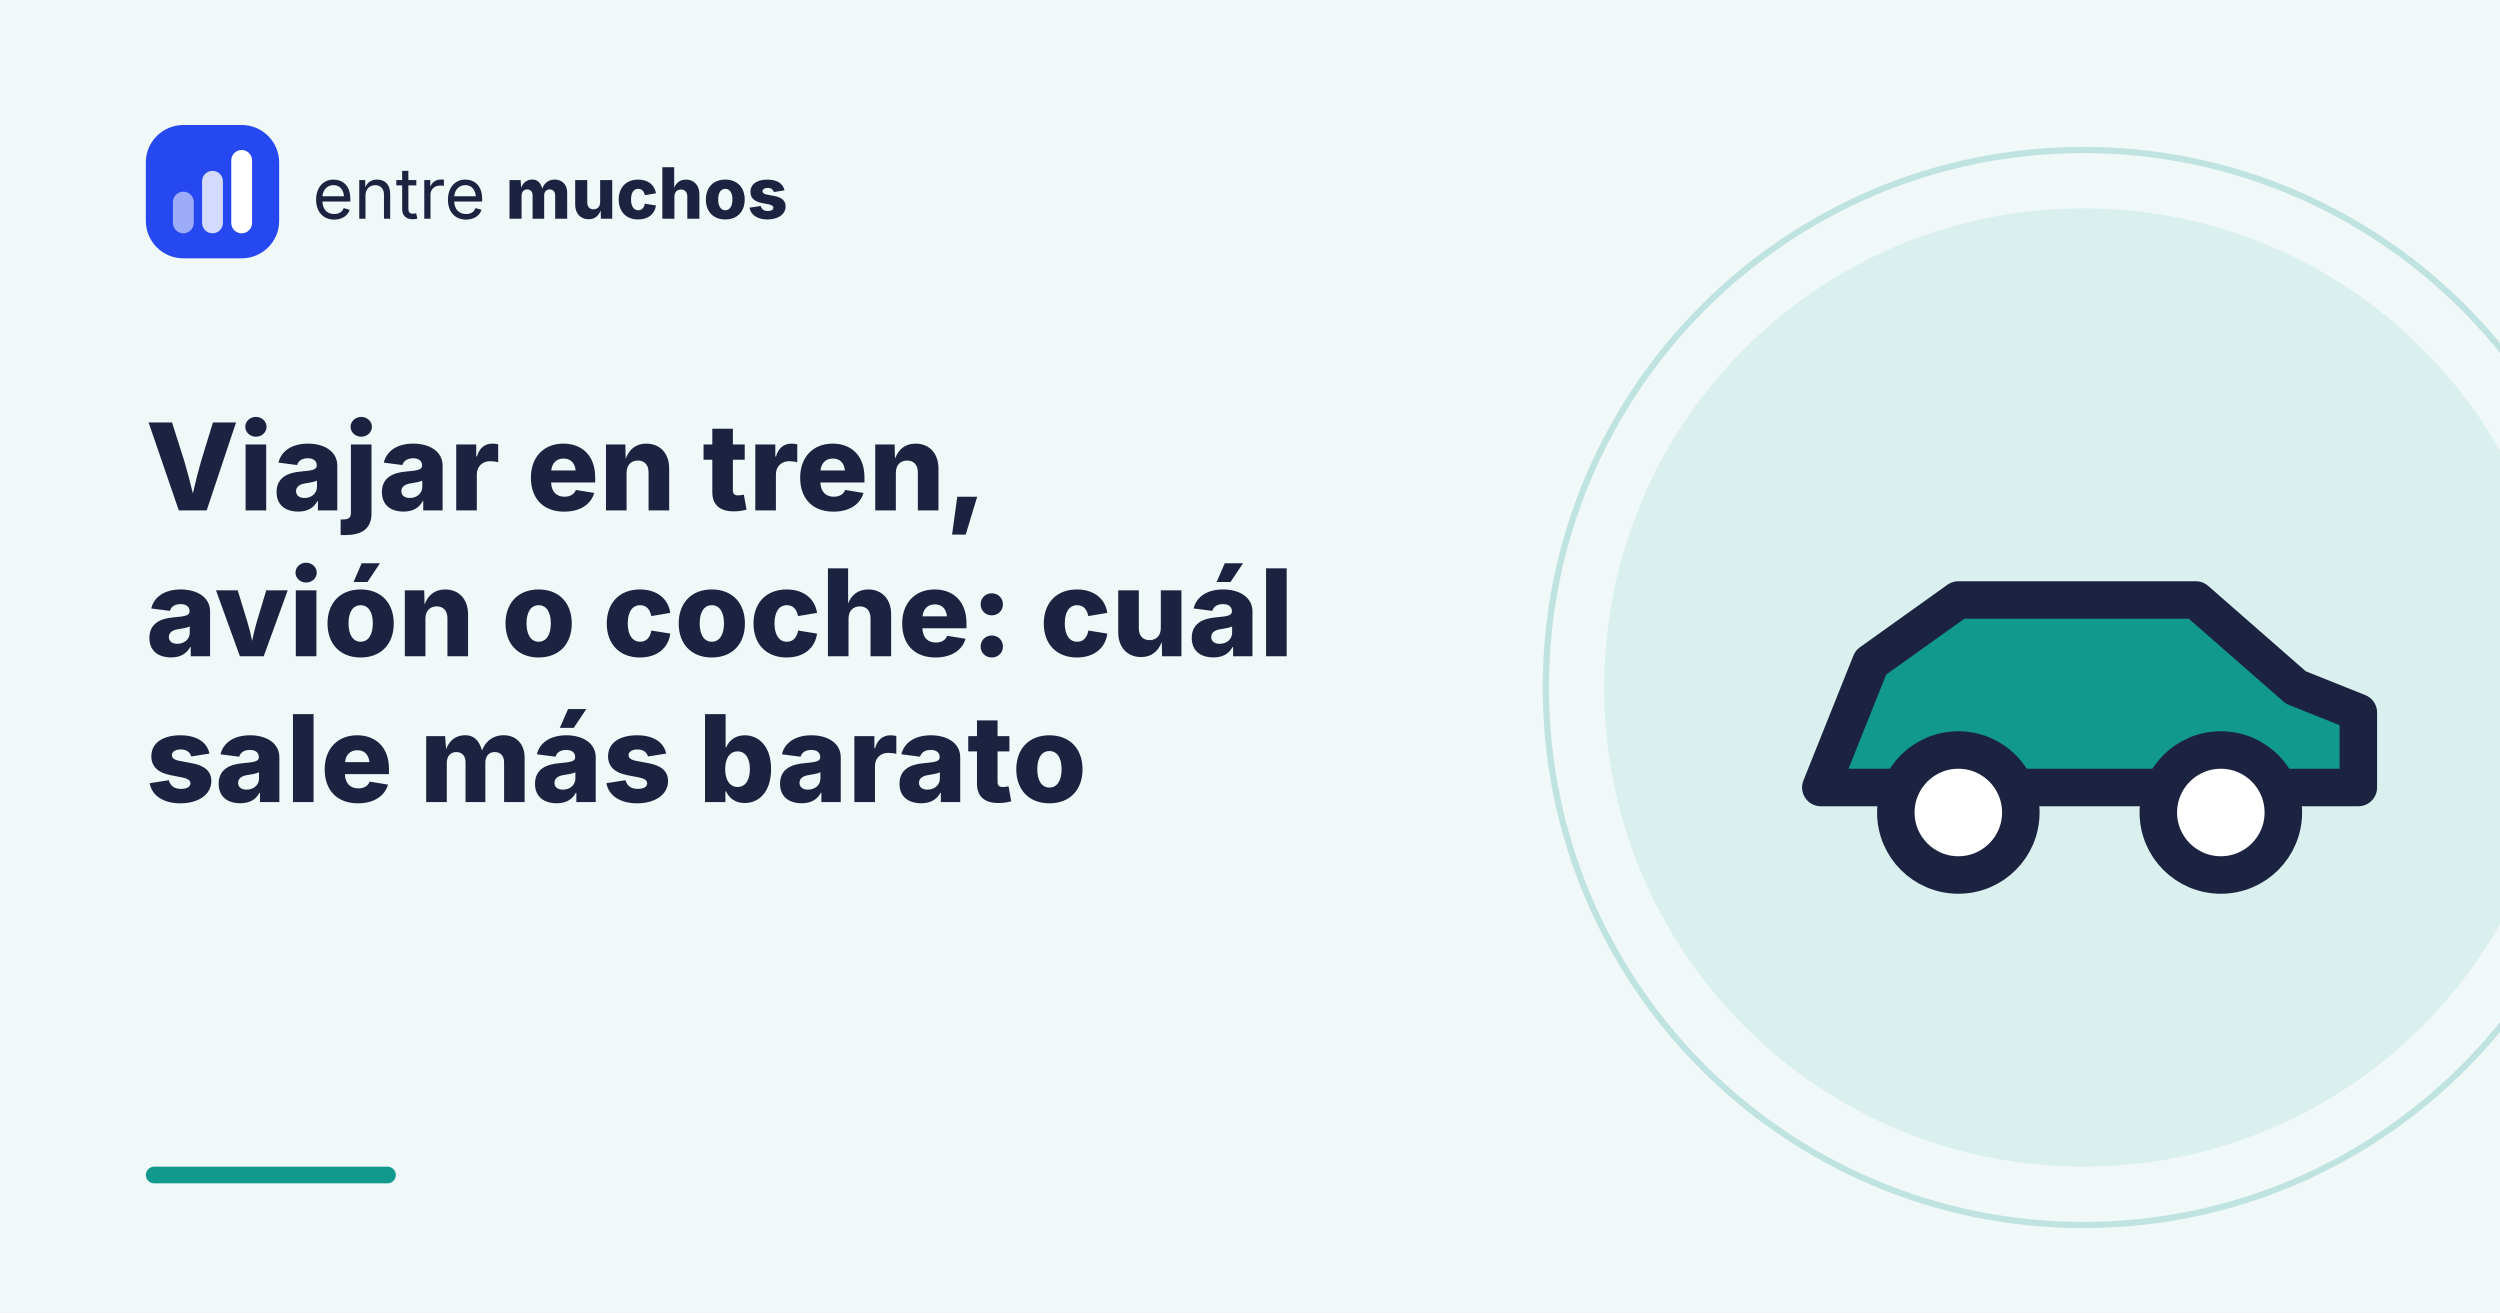
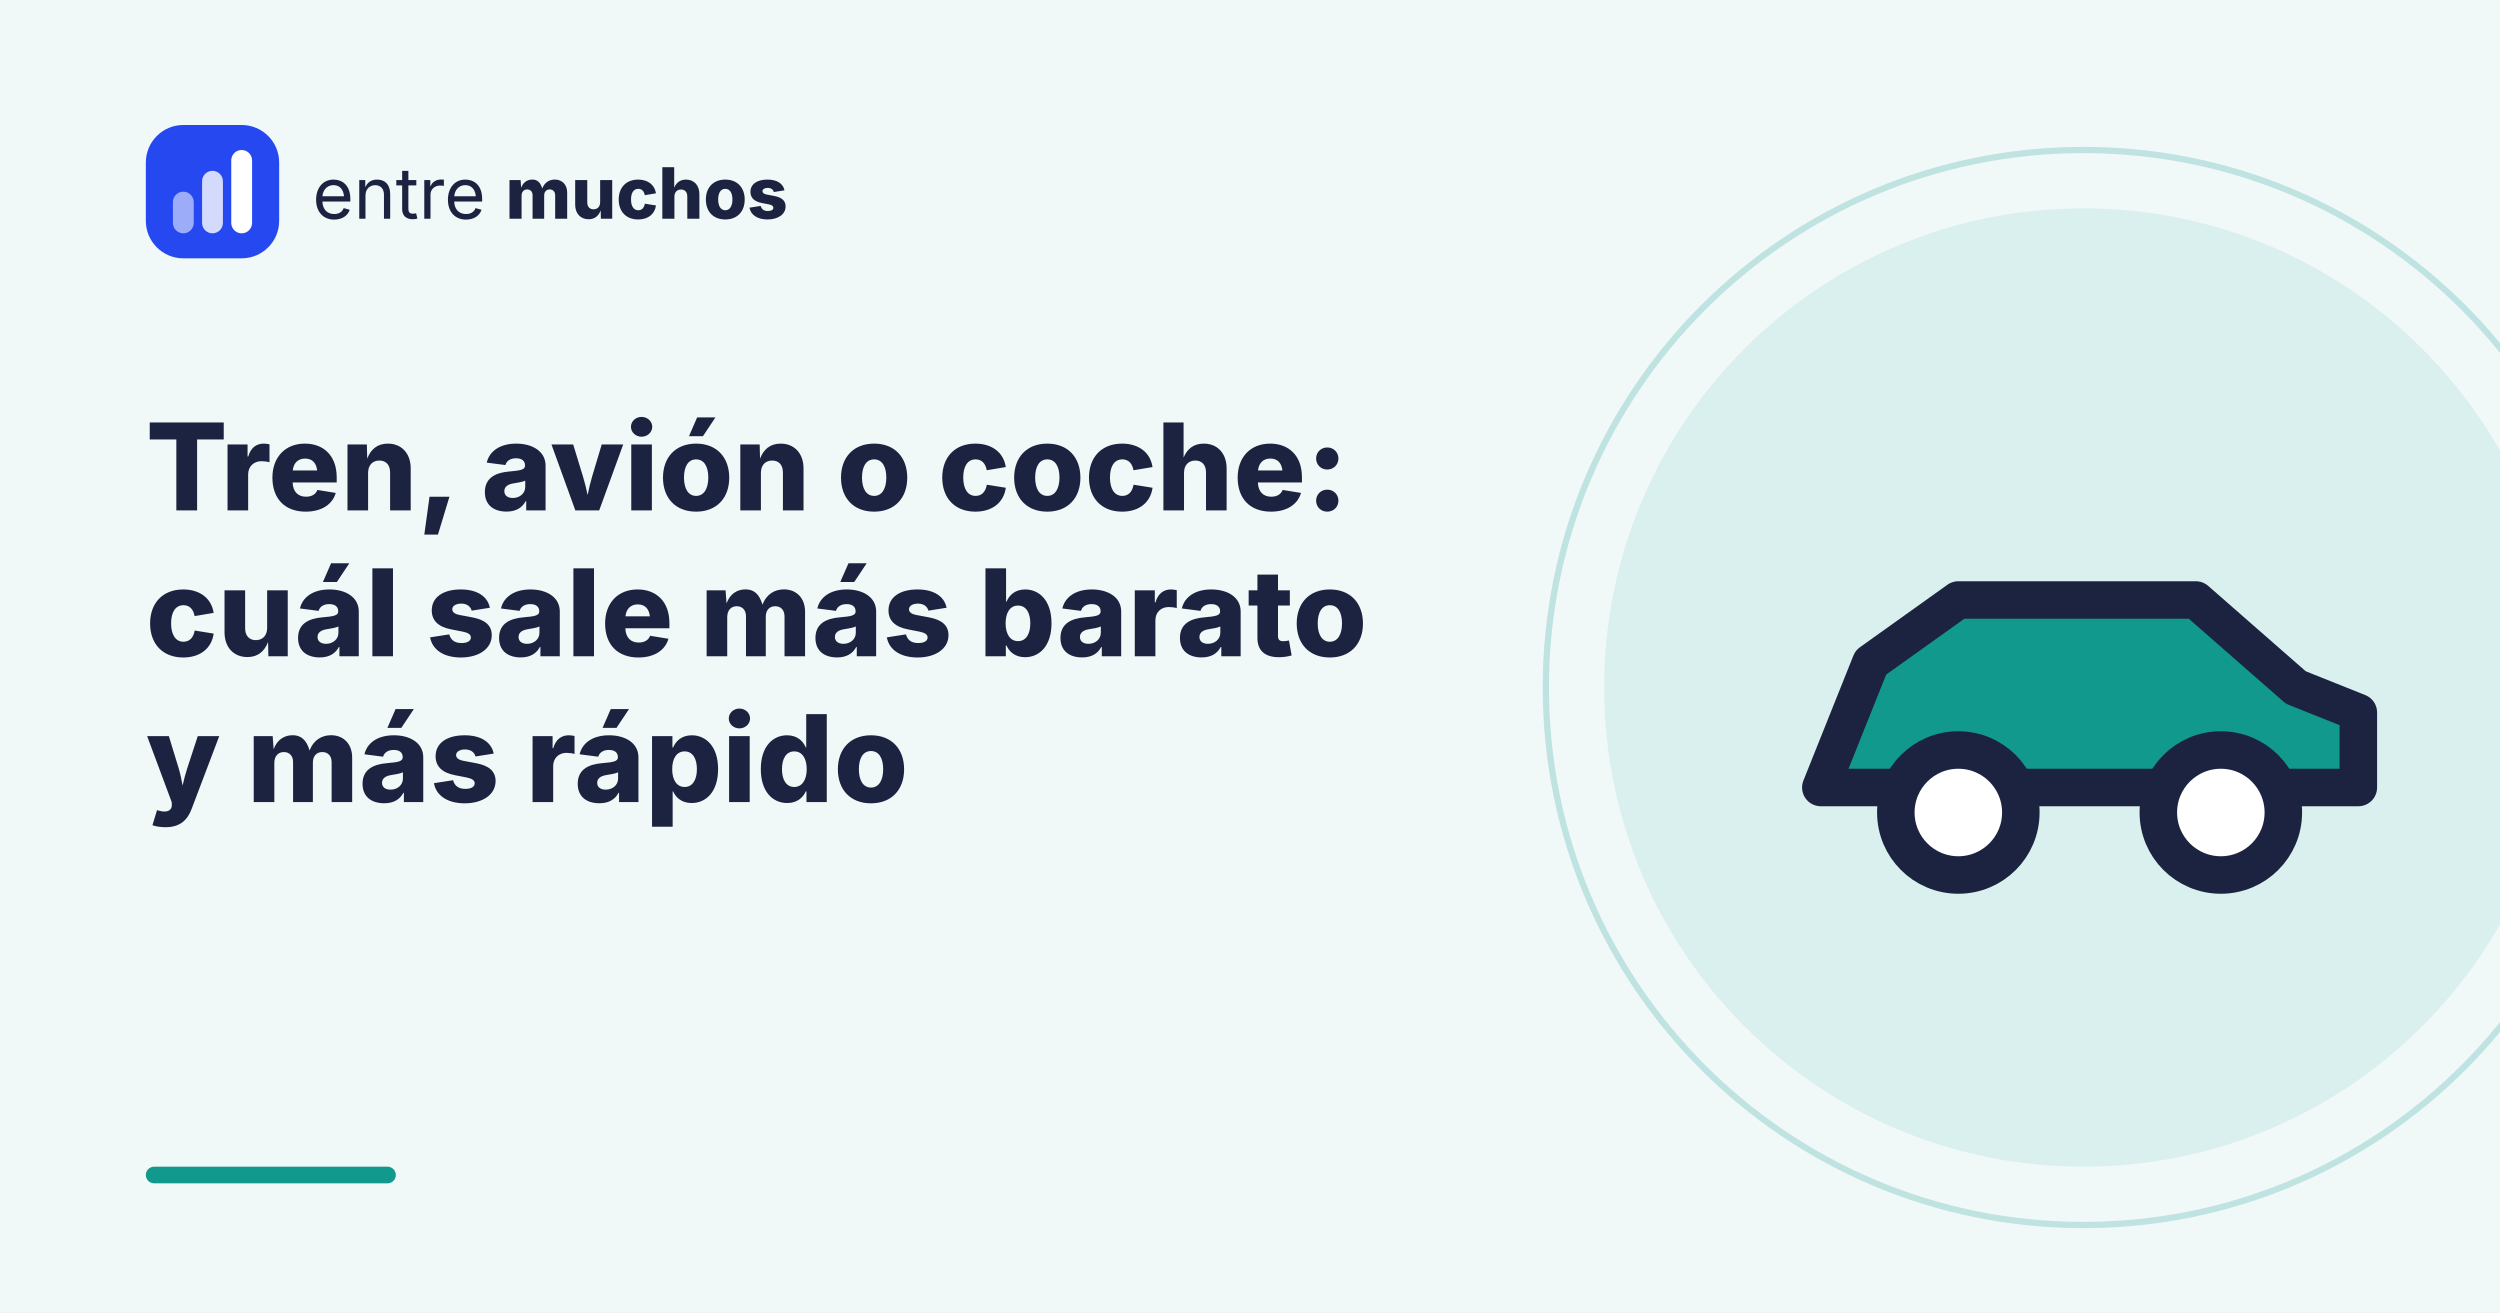
- <svg xmlns="http://www.w3.org/2000/svg" width="1200" height="630" viewBox="0 0 1200 630" role="img" aria-label="Viajar en tren, avión o coche: cuál sale más barato">
+ <svg xmlns="http://www.w3.org/2000/svg" width="1200" height="630" viewBox="0 0 1200 630" role="img" aria-label="Tren, avión o coche: cuál sale más barato y más rápido">
  <rect width="1200" height="630" fill="#f1f8f8" />
  <circle cx="1000" cy="330" r="230" fill="#d9f0ee" />
  <circle cx="1000" cy="330" r="258" fill="none" stroke="#11998e" stroke-opacity=".22" stroke-width="3" />
  <g transform="translate(850 180) scale(3)">
    <path d="M8 66l8-20 14-10h38l16 14 10 4v12H8z" fill="#11998e" stroke="#1b2340" stroke-width="6" stroke-linejoin="round" />
    <circle cx="30" cy="70" r="10" fill="#fff" stroke="#1b2340" stroke-width="6" />
    <circle cx="72" cy="70" r="10" fill="#fff" stroke="#1b2340" stroke-width="6" />
  </g>
  <rect x="70" y="60" width="64" height="64" rx="18" fill="#2548f0" />
  <rect x="83" y="92" width="10" height="20" rx="5" fill="#fff" fill-opacity=".55" />
  <rect x="97" y="82" width="10" height="30" rx="5" fill="#fff" fill-opacity=".8" />
  <rect x="111" y="72" width="10" height="40" rx="5" fill="#fff" />
  <text x="150" y="105" font-family="Inter,Helvetica,Arial,sans-serif" font-size="34" fill="#1b2340">entre <tspan font-weight="800">muchos</tspan>
  </text>
  <text font-family="Inter,Helvetica,Arial,sans-serif" font-size="58" font-weight="800" fill="#1b2340">
-     <tspan x="70" y="245">Viajar en tren,</tspan>
-     <tspan x="70" y="315">avión o coche: cuál</tspan>
-     <tspan x="70" y="385">sale más barato</tspan>
+     <tspan x="70" y="245">Tren, avión o coche:</tspan>
+     <tspan x="70" y="315">cuál sale más barato</tspan>
+     <tspan x="70" y="385">y más rápido</tspan>
  </text>
  <rect x="70" y="560" width="120" height="8" rx="4" fill="#11998e" />
</svg>
